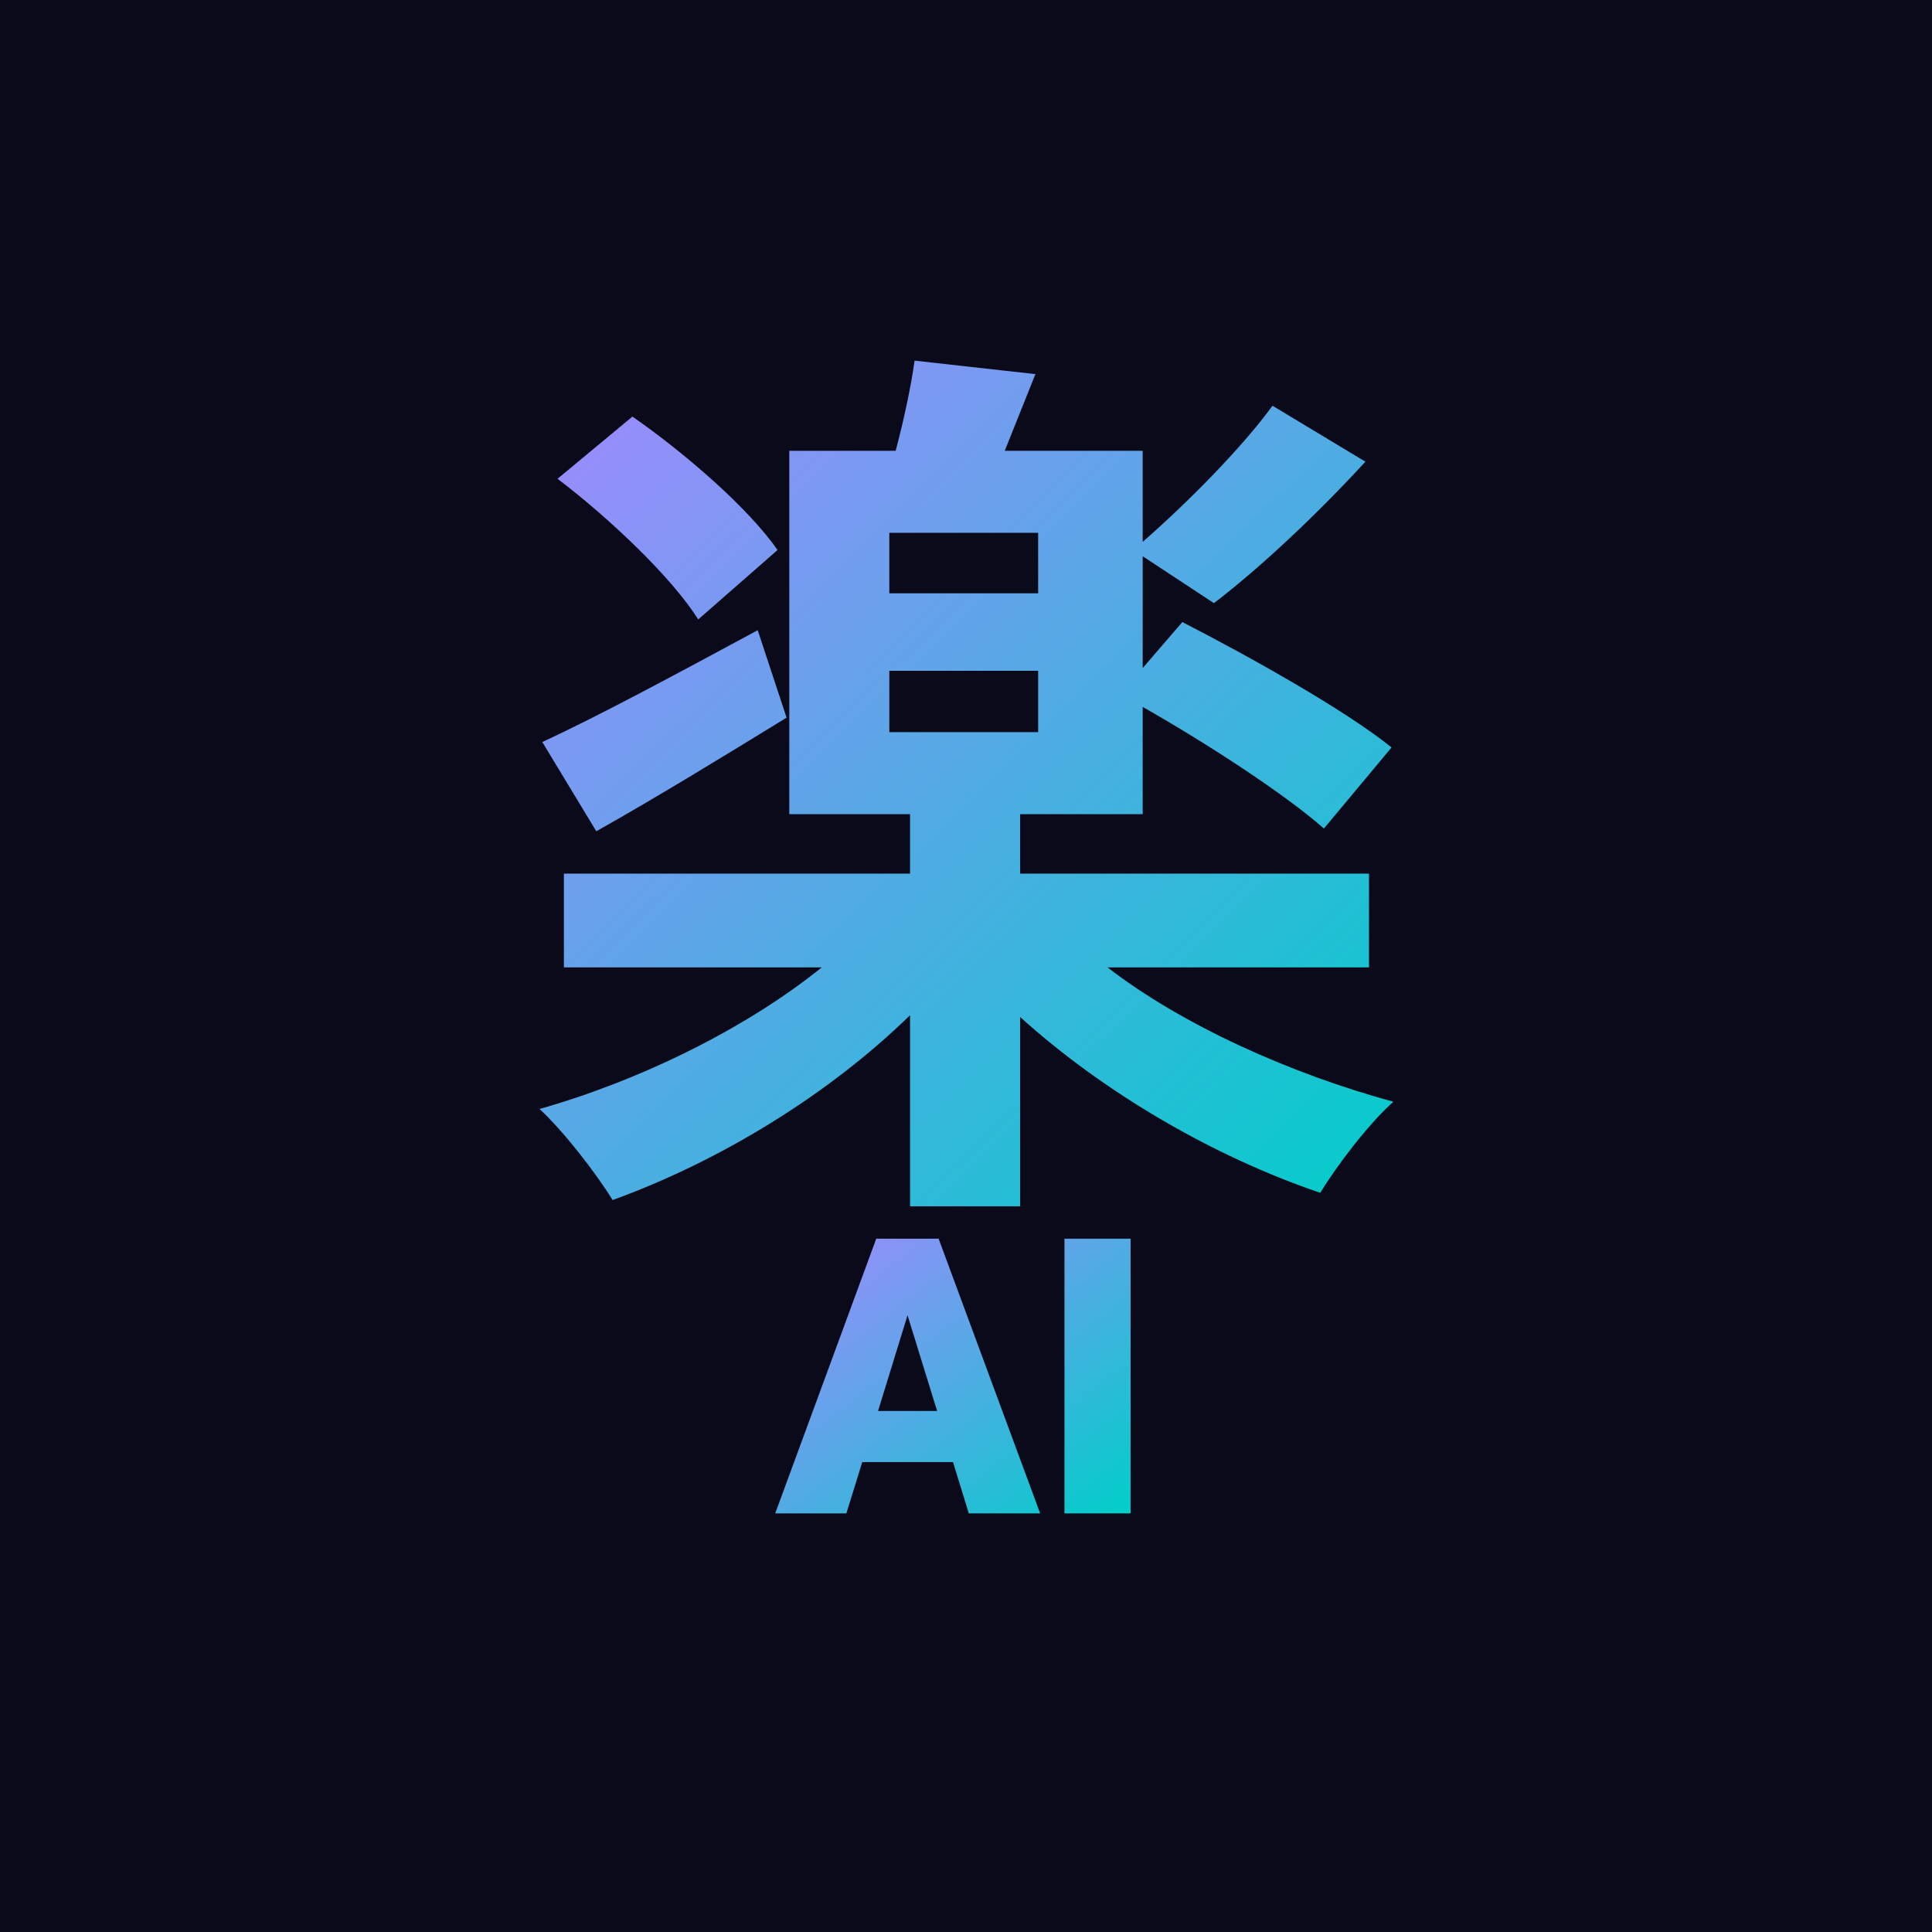
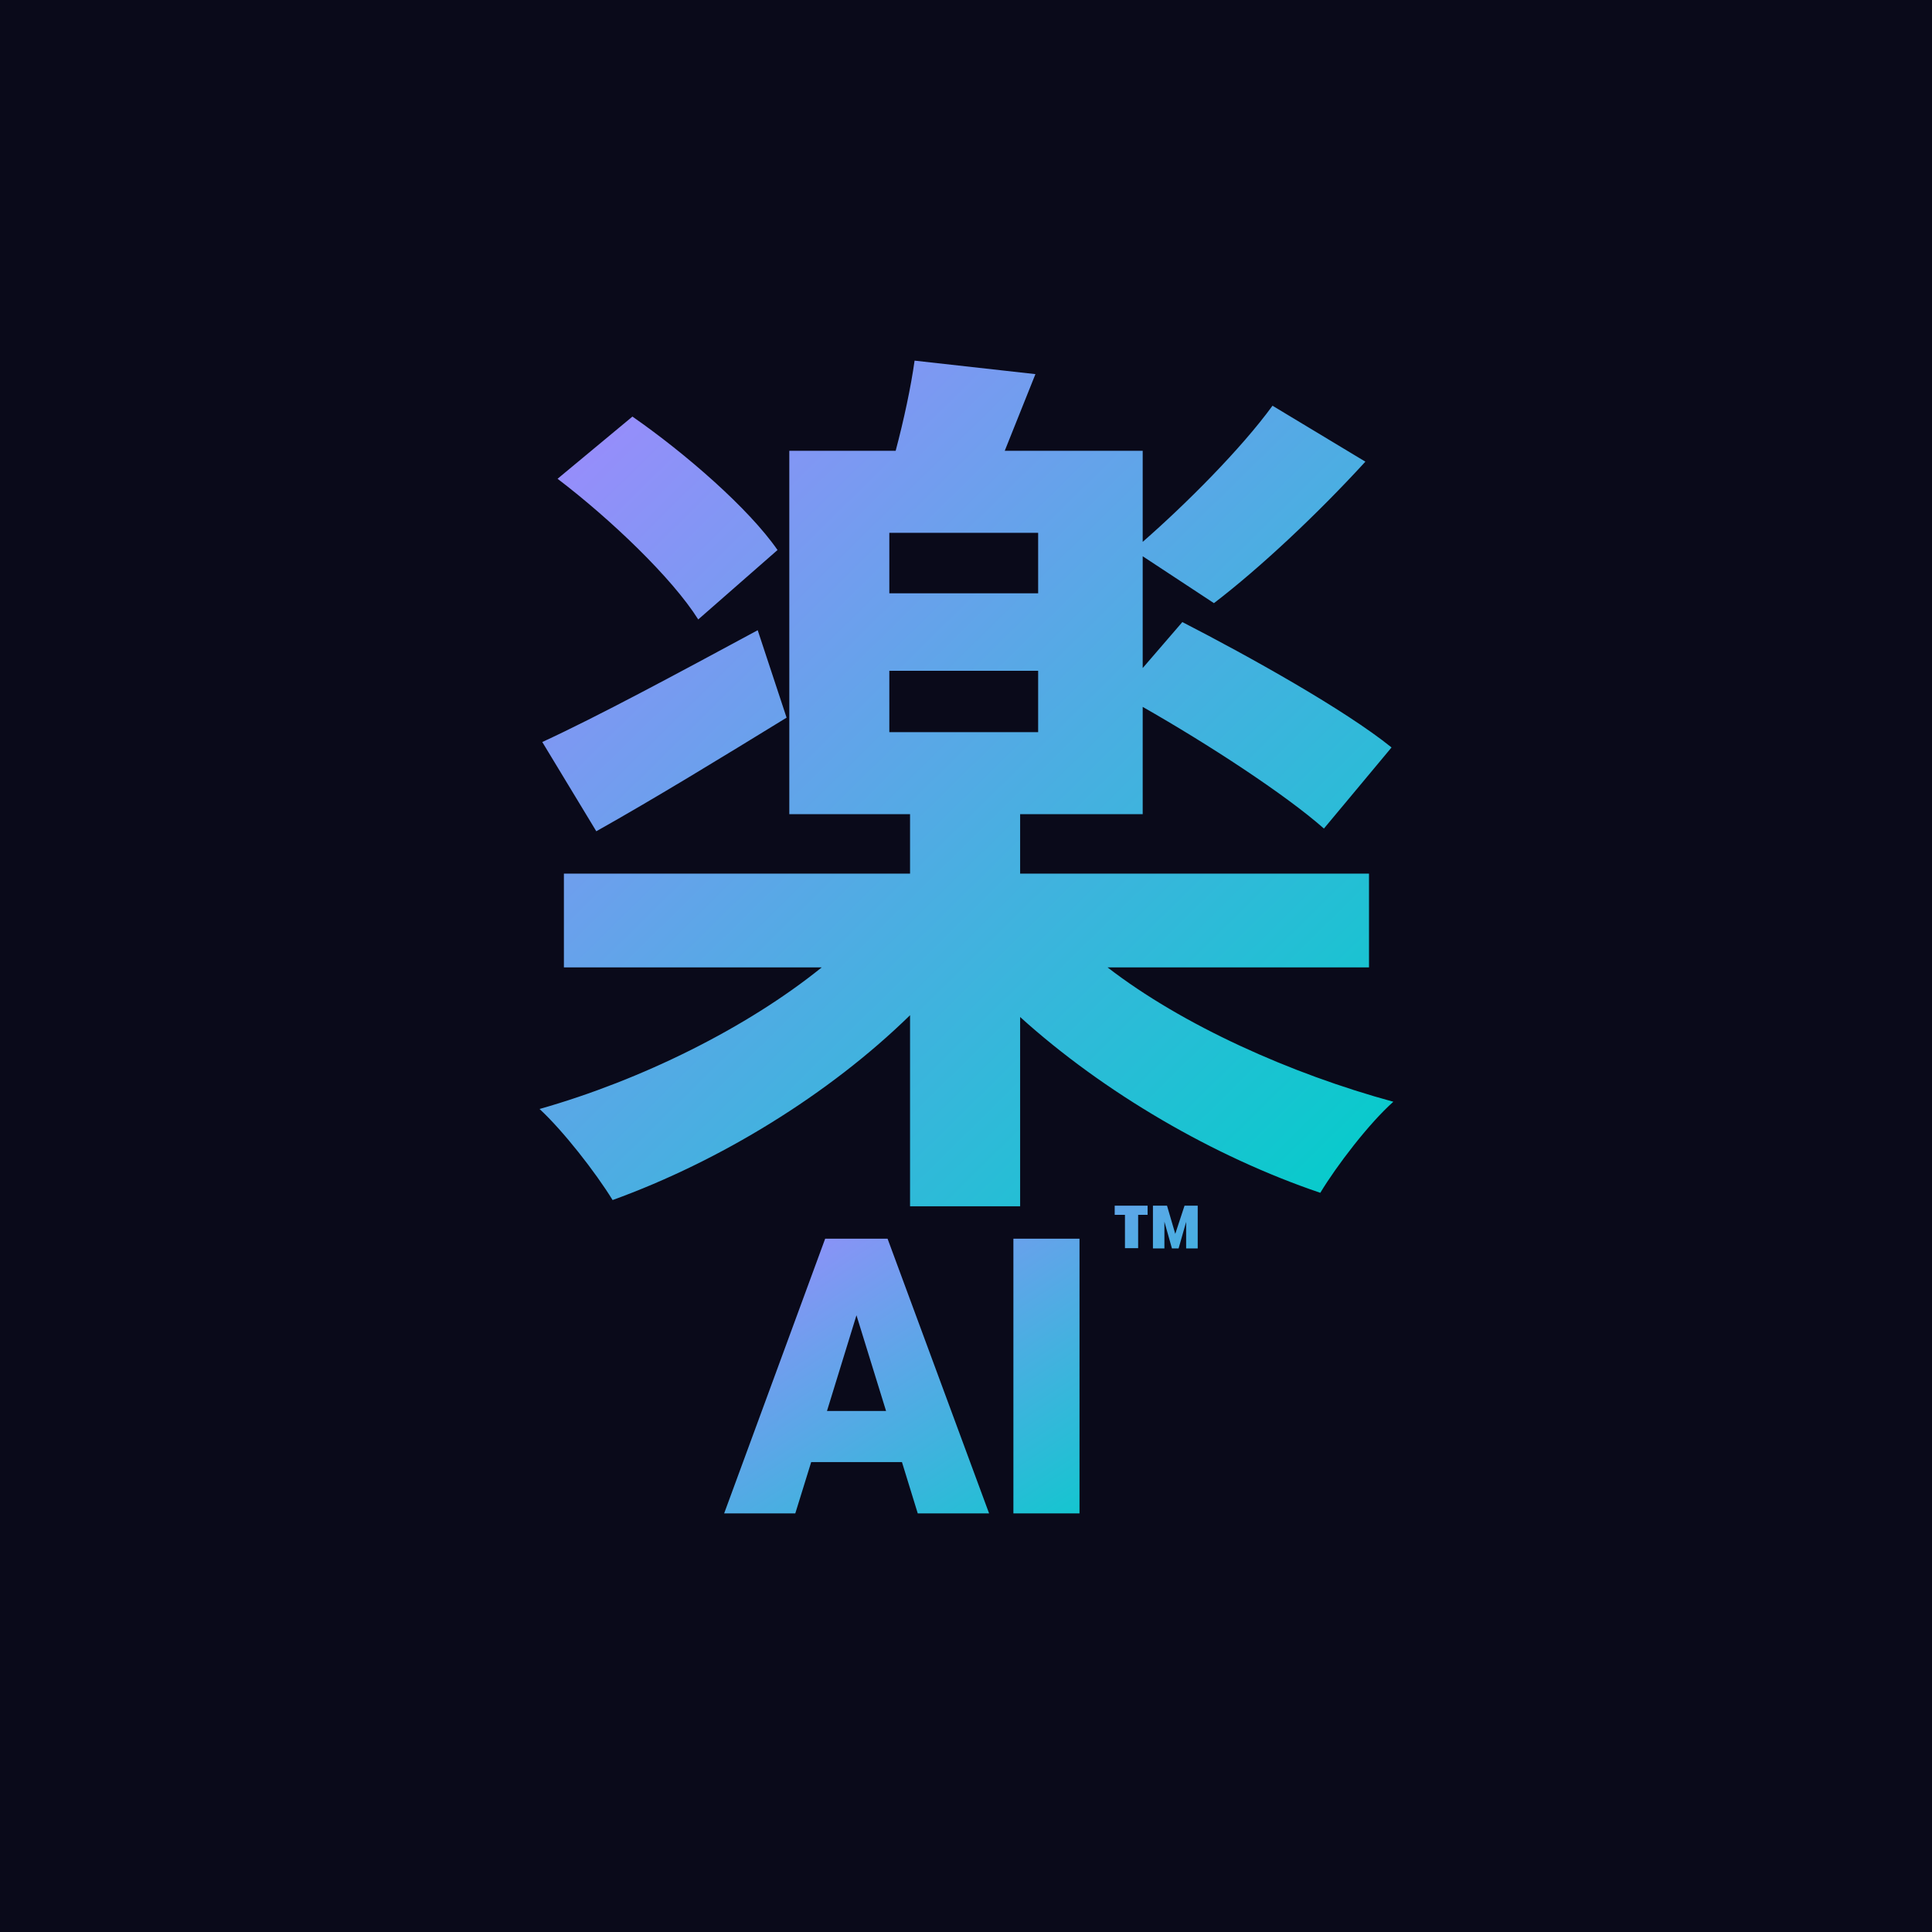
<svg xmlns="http://www.w3.org/2000/svg" viewBox="0 0 300 300">
  <defs>
    <linearGradient id="g" x1="0%" y1="0%" x2="100%" y2="100%">
      <stop offset="0%" style="stop-color:#a388ff" />
      <stop offset="100%" style="stop-color:#00cec9" />
    </linearGradient>
  </defs>
  <rect width="300" height="300" rx="0" fill="#0a0a1a" />
  <text x="150" y="175" text-anchor="middle" font-family="'Noto Sans CJK JP','Noto Sans JP','Hiragino Sans',sans-serif" font-size="140" font-weight="700" fill="url(#g)">楽</text>
-   <text x="150" y="235" text-anchor="middle" font-family="-apple-system,BlinkMacSystemFont,'Segoe UI',Roboto,sans-serif" font-size="60" font-weight="800" fill="url(#g)">AI</text>
+   <text x="150" y="235" text-anchor="middle" font-family="-apple-system,BlinkMacSystemFont,'Segoe UI',Roboto,sans-serif" font-size="60" font-weight="800" fill="url(#g)">AI<tspan font-size="25" dy="-30">™</tspan>
+   </text>
</svg>
